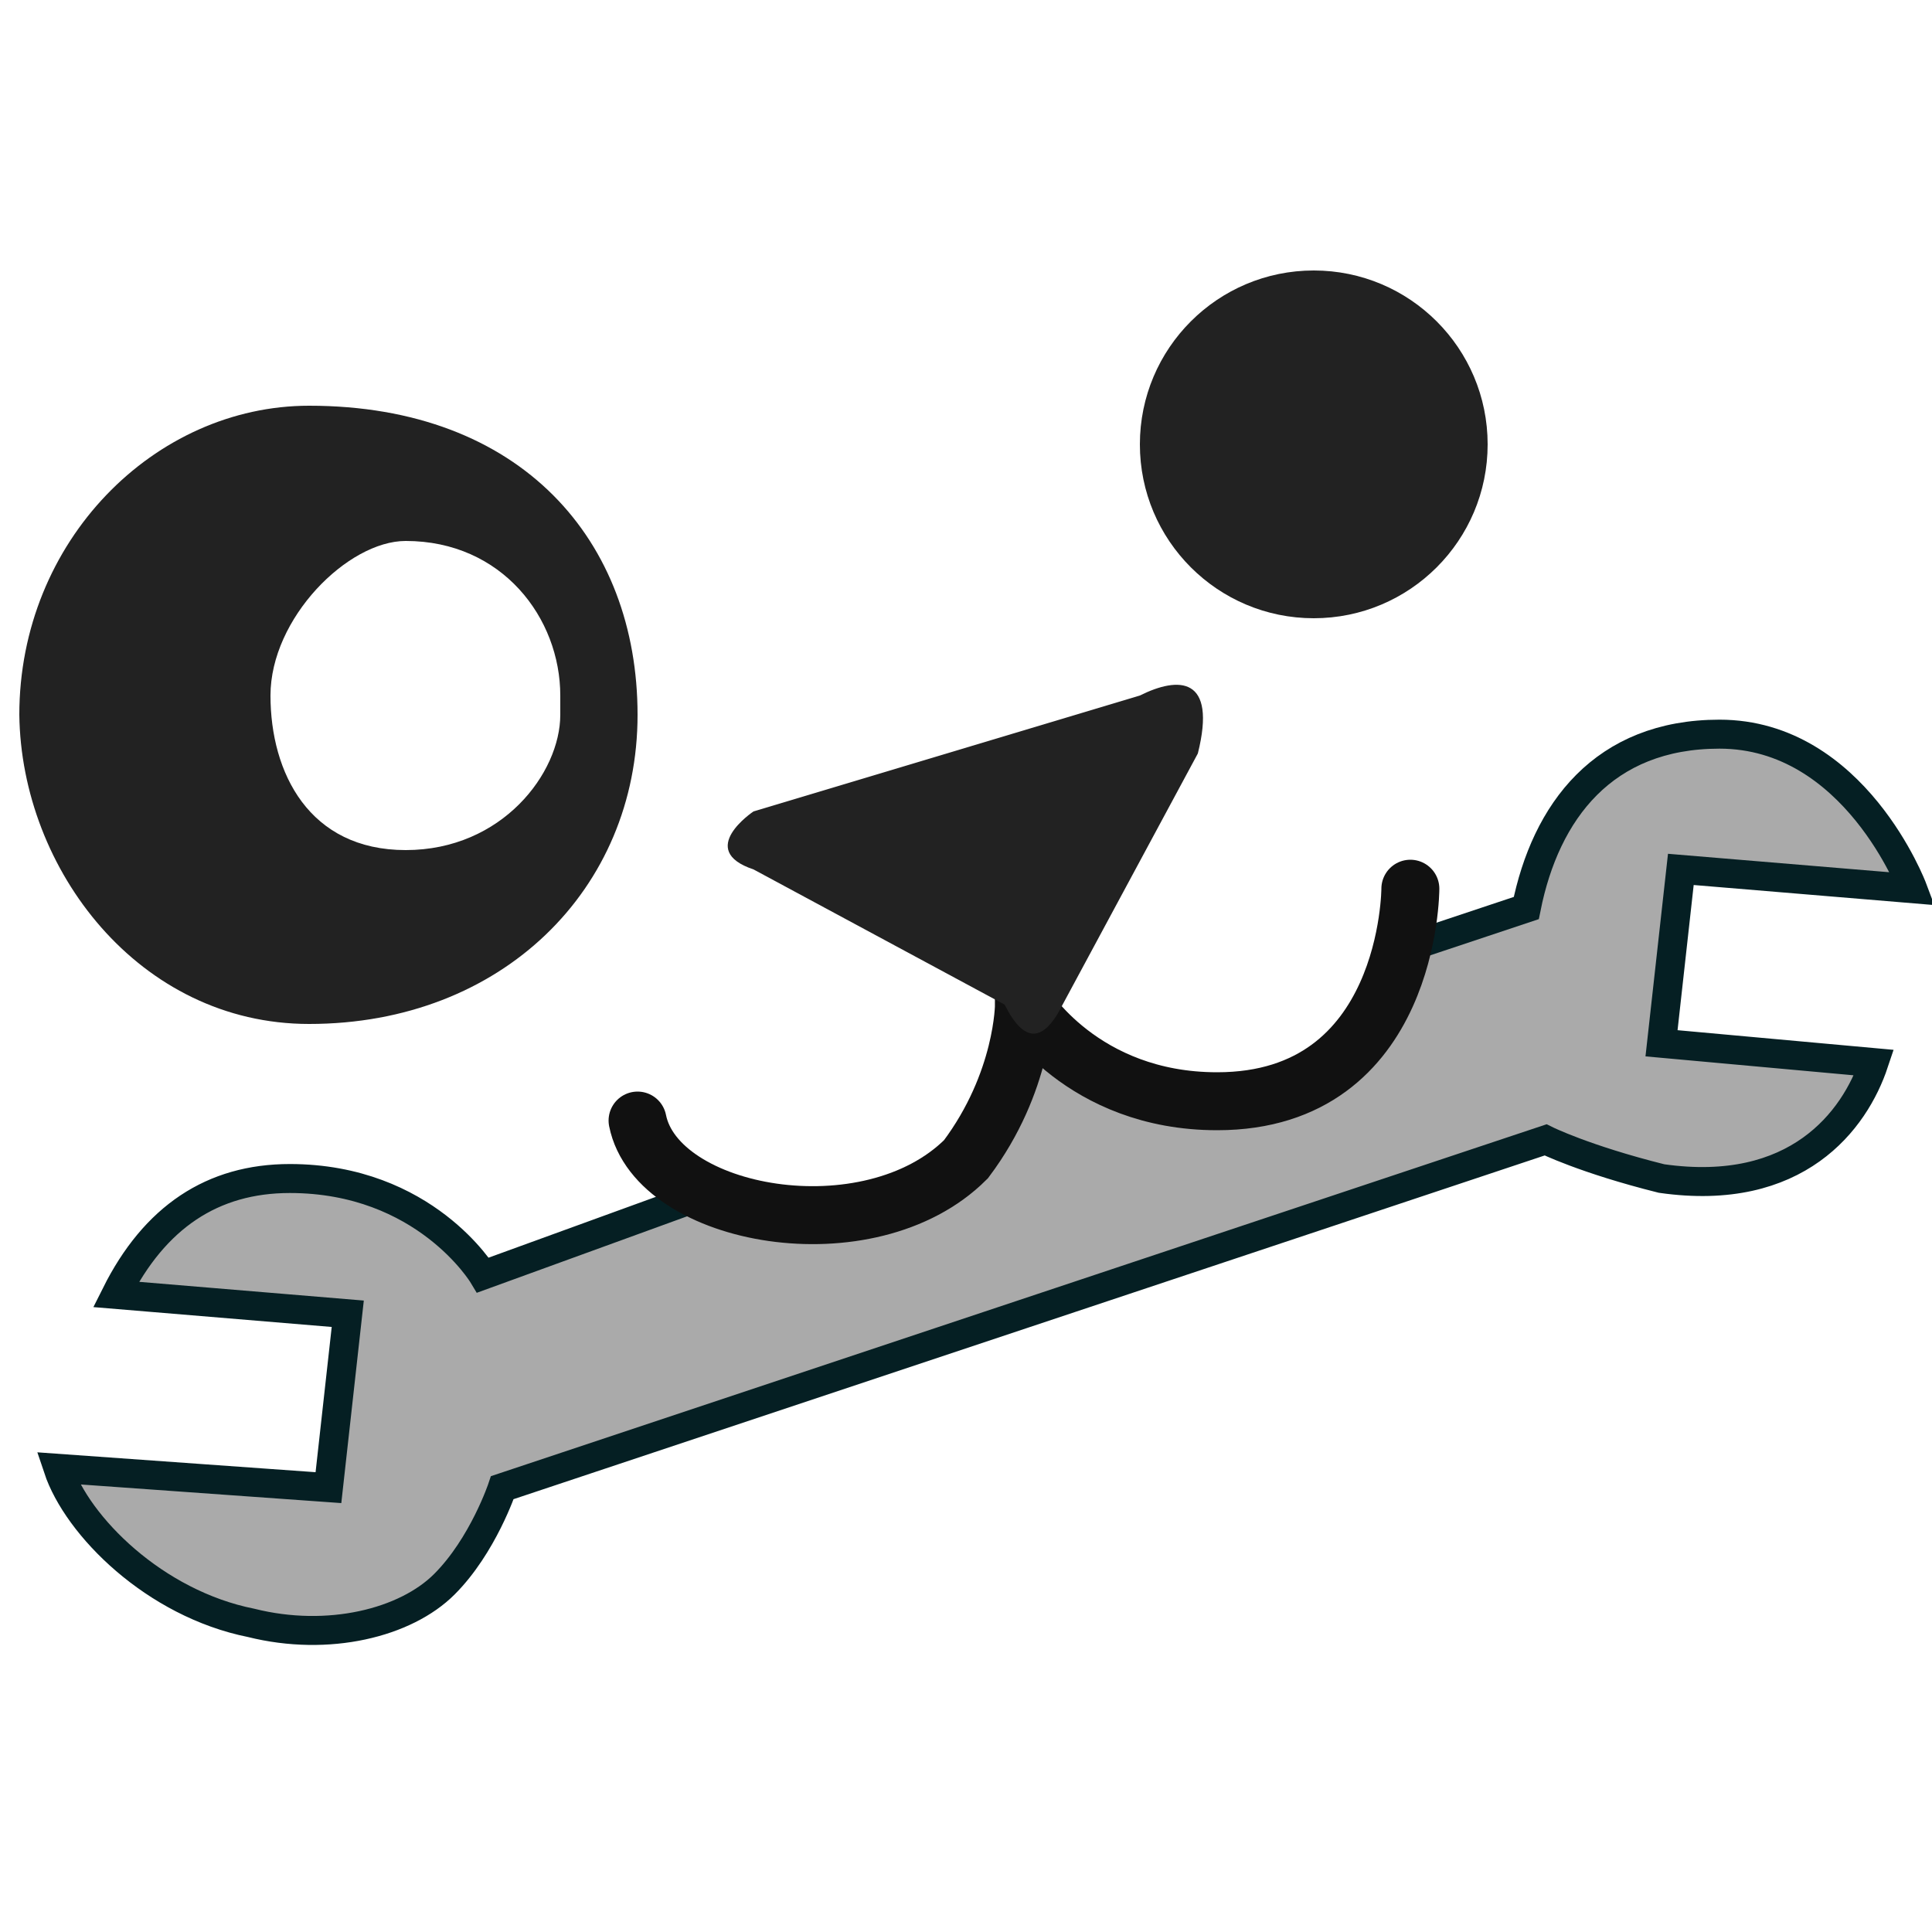
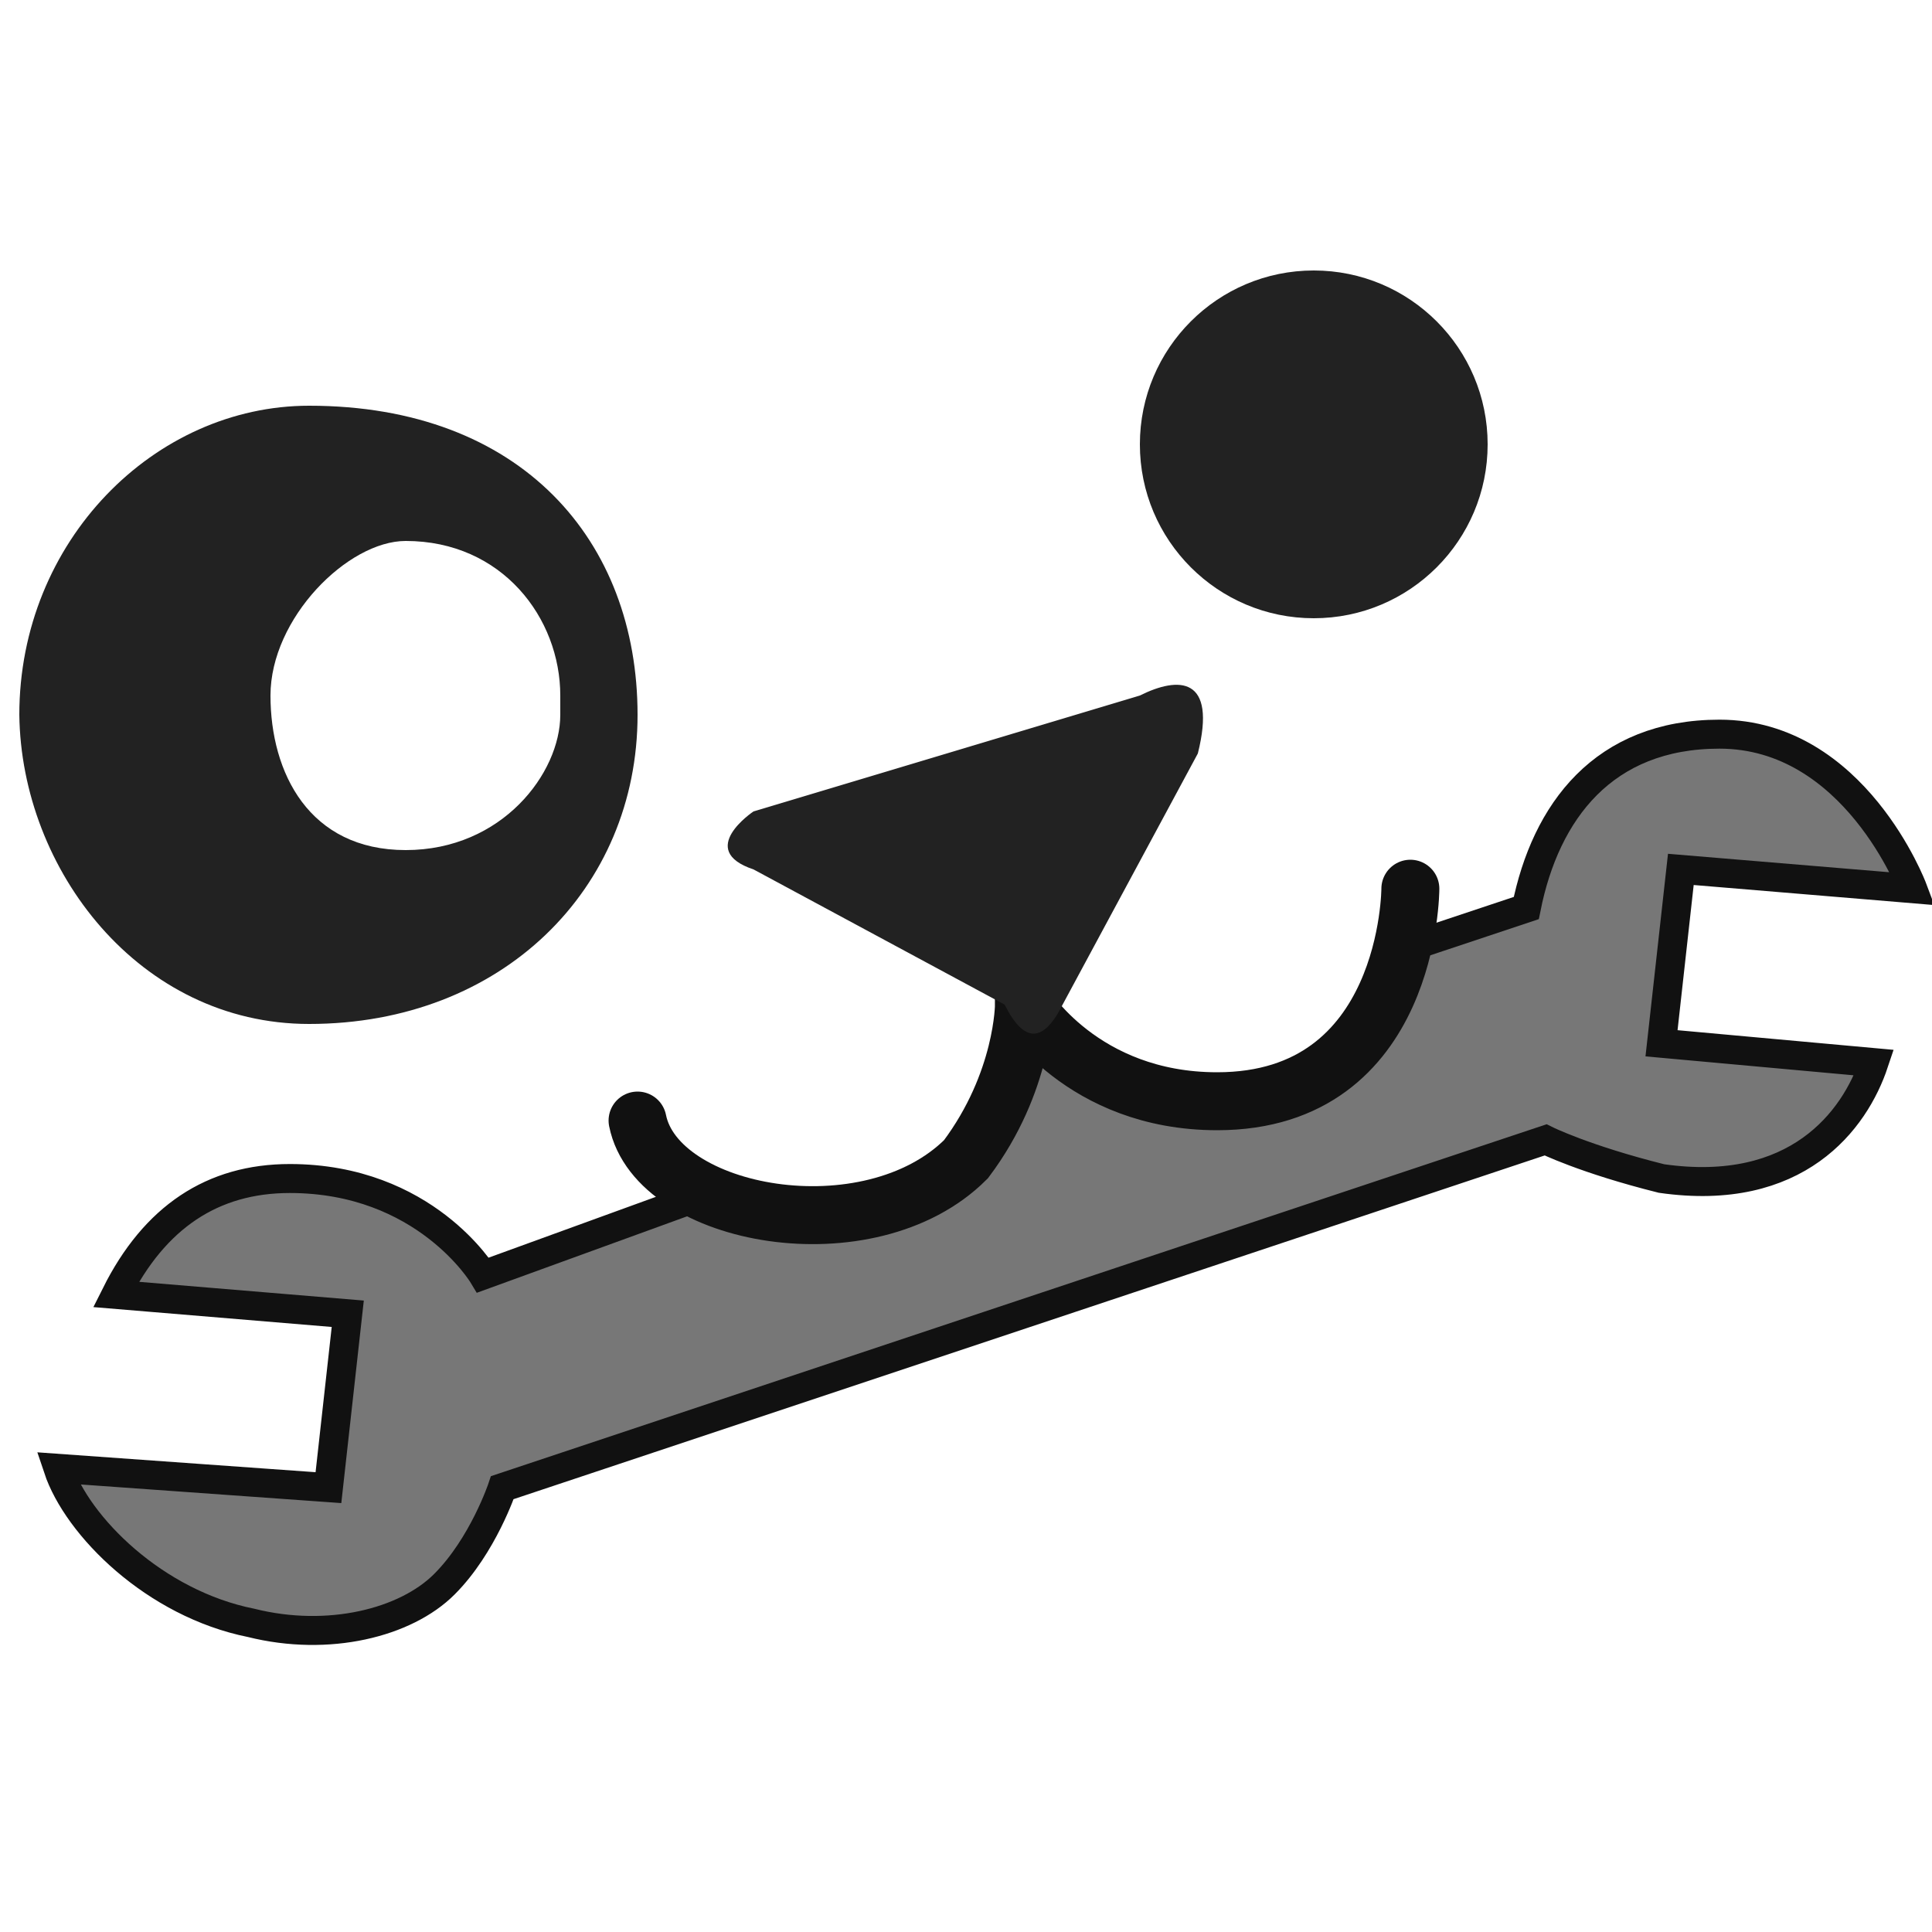
<svg height="100" width="100">
-   <path style="fill:#aaaaaa;stroke:#051F23;stroke-width:1.5" d="m 25,66 11,-4 c 0,0 5,1 10,0 6,-1 6,-7 7,-10 1,-3 -2,-1 2,2 4,3 11,3 14,1 4,-2 4,-6 4,-6 l 6,-2 c 1,-5 4,-9 10,-9 7,0 10,8 10,8 l -12,-1 -1,9 11,1 c -1,3 -4,7 -11,6 -4,-1 -6,-2 -6,-2 L 26,77 c 0,0 -1,3 -3,5 -2,2 -6,3 -10,2 C 8,83 4,79 3,76 l 14,1 1,-9 -12,-1 c 2,-4 5,-6 9,-6 7,0 10,5 10,5 z" />
+   <path style="fill:#777777;stroke:#111111;stroke-width:1.5" d="m 25,66 11,-4 c 0,0 5,1 10,0 6,-1 6,-7 7,-10 1,-3 -2,-1 2,2 4,3 11,3 14,1 4,-2 4,-6 4,-6 l 6,-2 c 1,-5 4,-9 10,-9 7,0 10,8 10,8 l -12,-1 -1,9 11,1 c -1,3 -4,7 -11,6 -4,-1 -6,-2 -6,-2 L 26,77 c 0,0 -1,3 -3,5 -2,2 -6,3 -10,2 C 8,83 4,79 3,76 l 14,1 1,-9 -12,-1 c 2,-4 5,-6 9,-6 7,0 10,5 10,5 z" />
  <path style="fill:none;stroke:#111111;stroke-width:3;stroke-linecap:round;" d="m 33,58 c 1,5 12,7 17,2 3,-4 3,-8 3,-8 0,0 3,5 10,5 10,0 10,-11 10,-11" />
  <g style="fill:#222222;stroke:none;">
    <path d="M 16,21 C 8,21 1,28 1,37 1.1,45 7.2,53 16,53 26,53 33,46 33,37 l -4,0 c 0,3 -3,7 -8,7 -5,0 -7,-4 -7,-8 0,-4 4,-8 7,-8 5,0 8,4 8,8 l 0,1 4,0 C 33,28 27,21 16,21 z" />
    <ellipse cx="68" cy="23" rx="9" ry="9" />
    <path d="m 39,42 20,-6 c 2,-1 4,-1 3,3 l -7,13 c -1,2 -2,2 -3,0 L 39,45 c -3,-1 0,-3 0,-3 z" />
  </g>
</svg>
